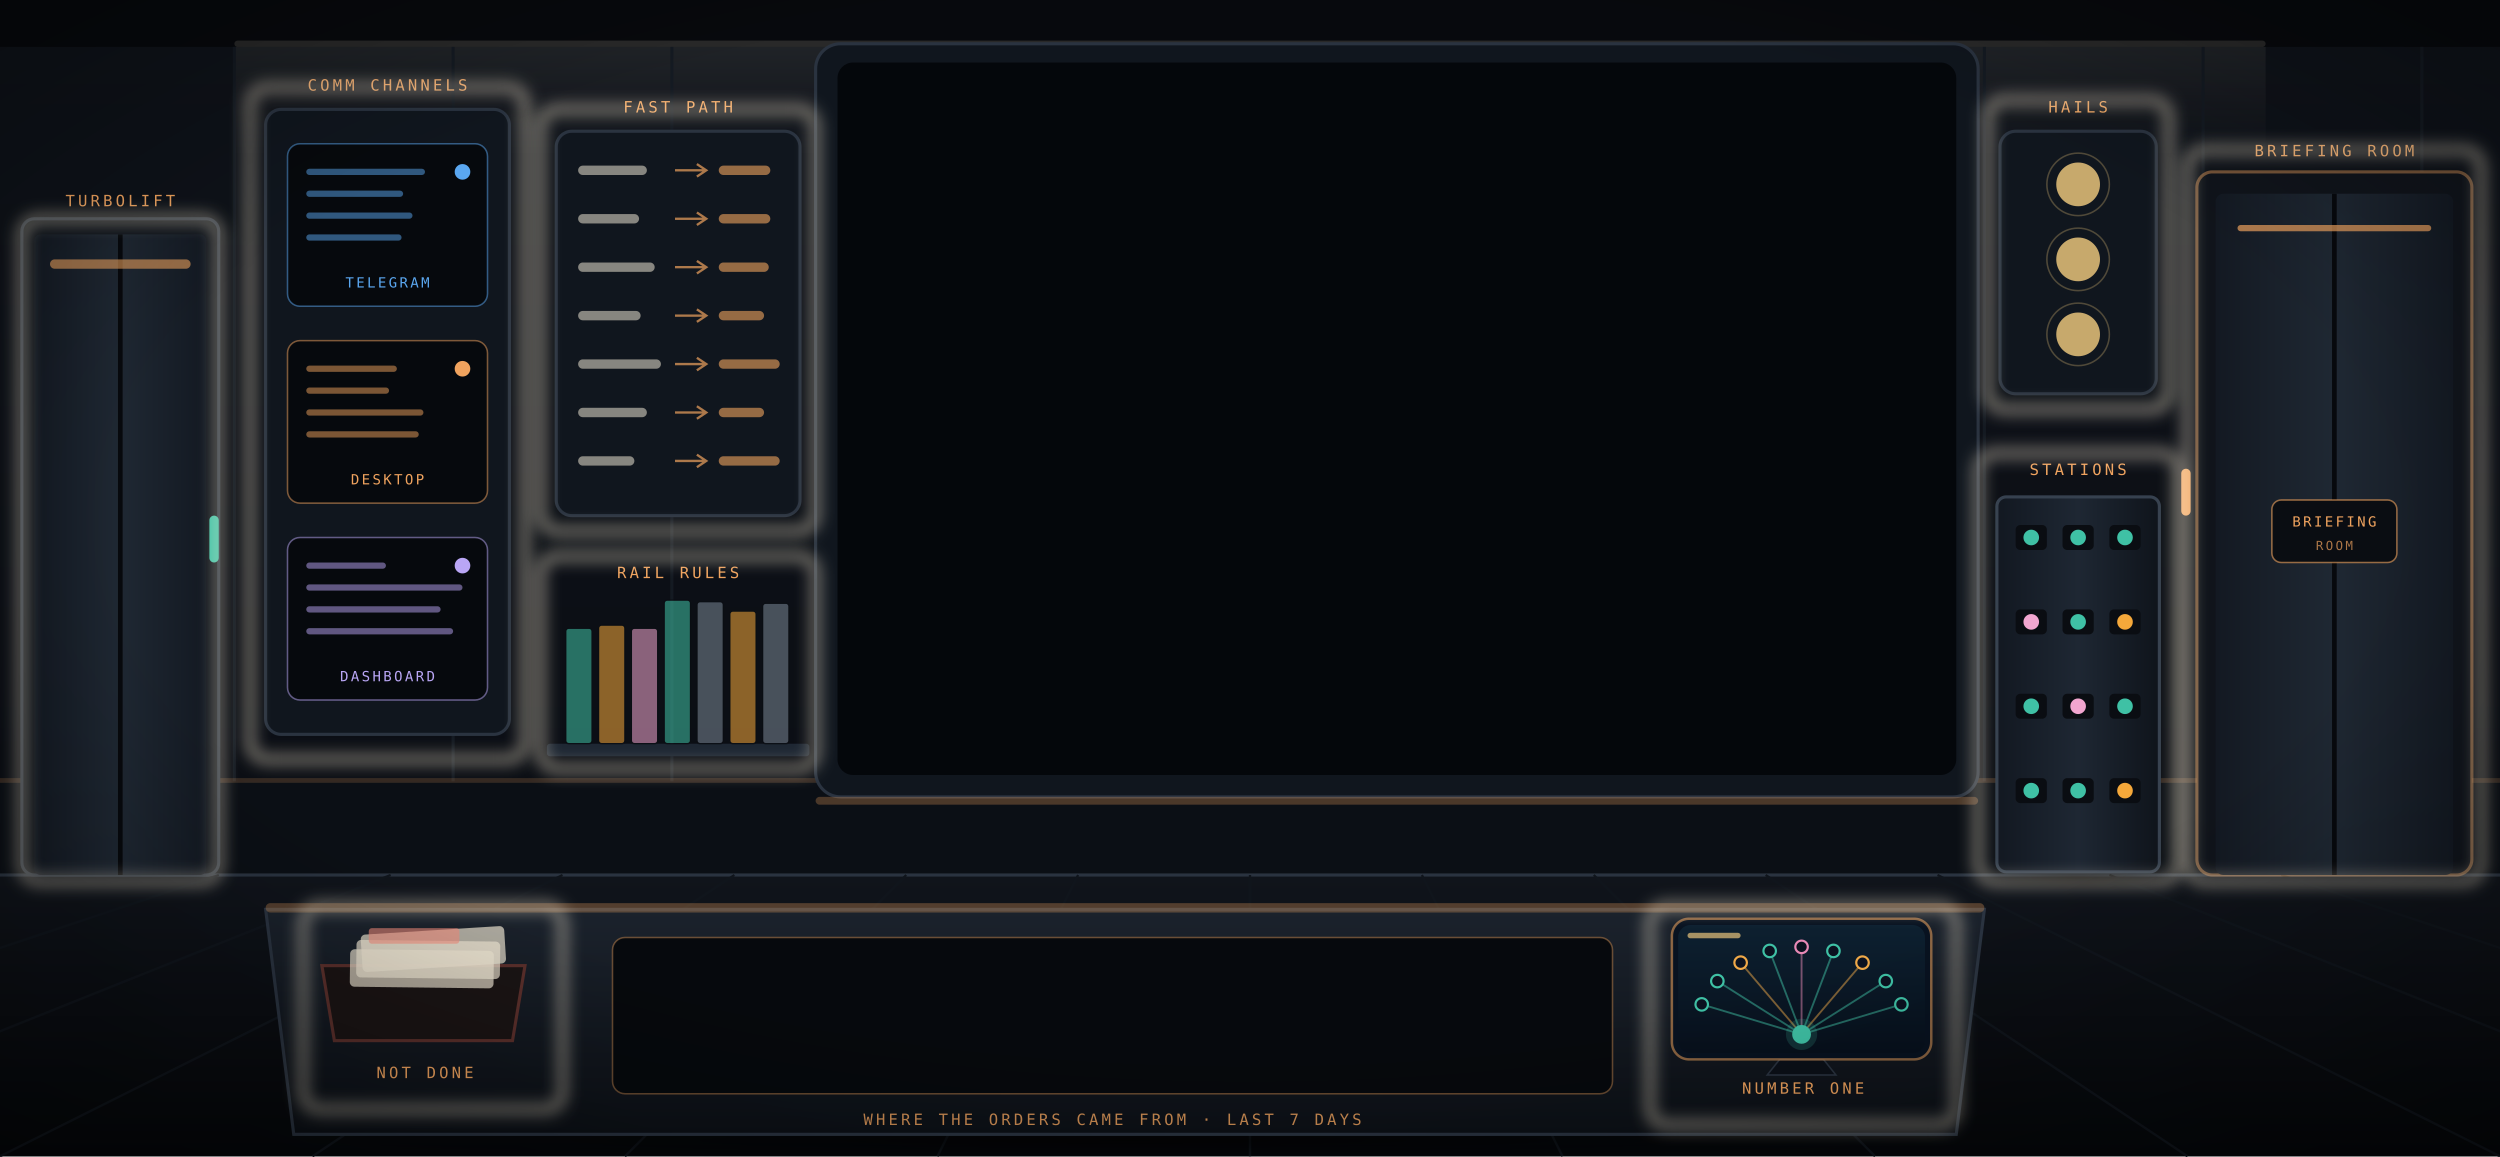
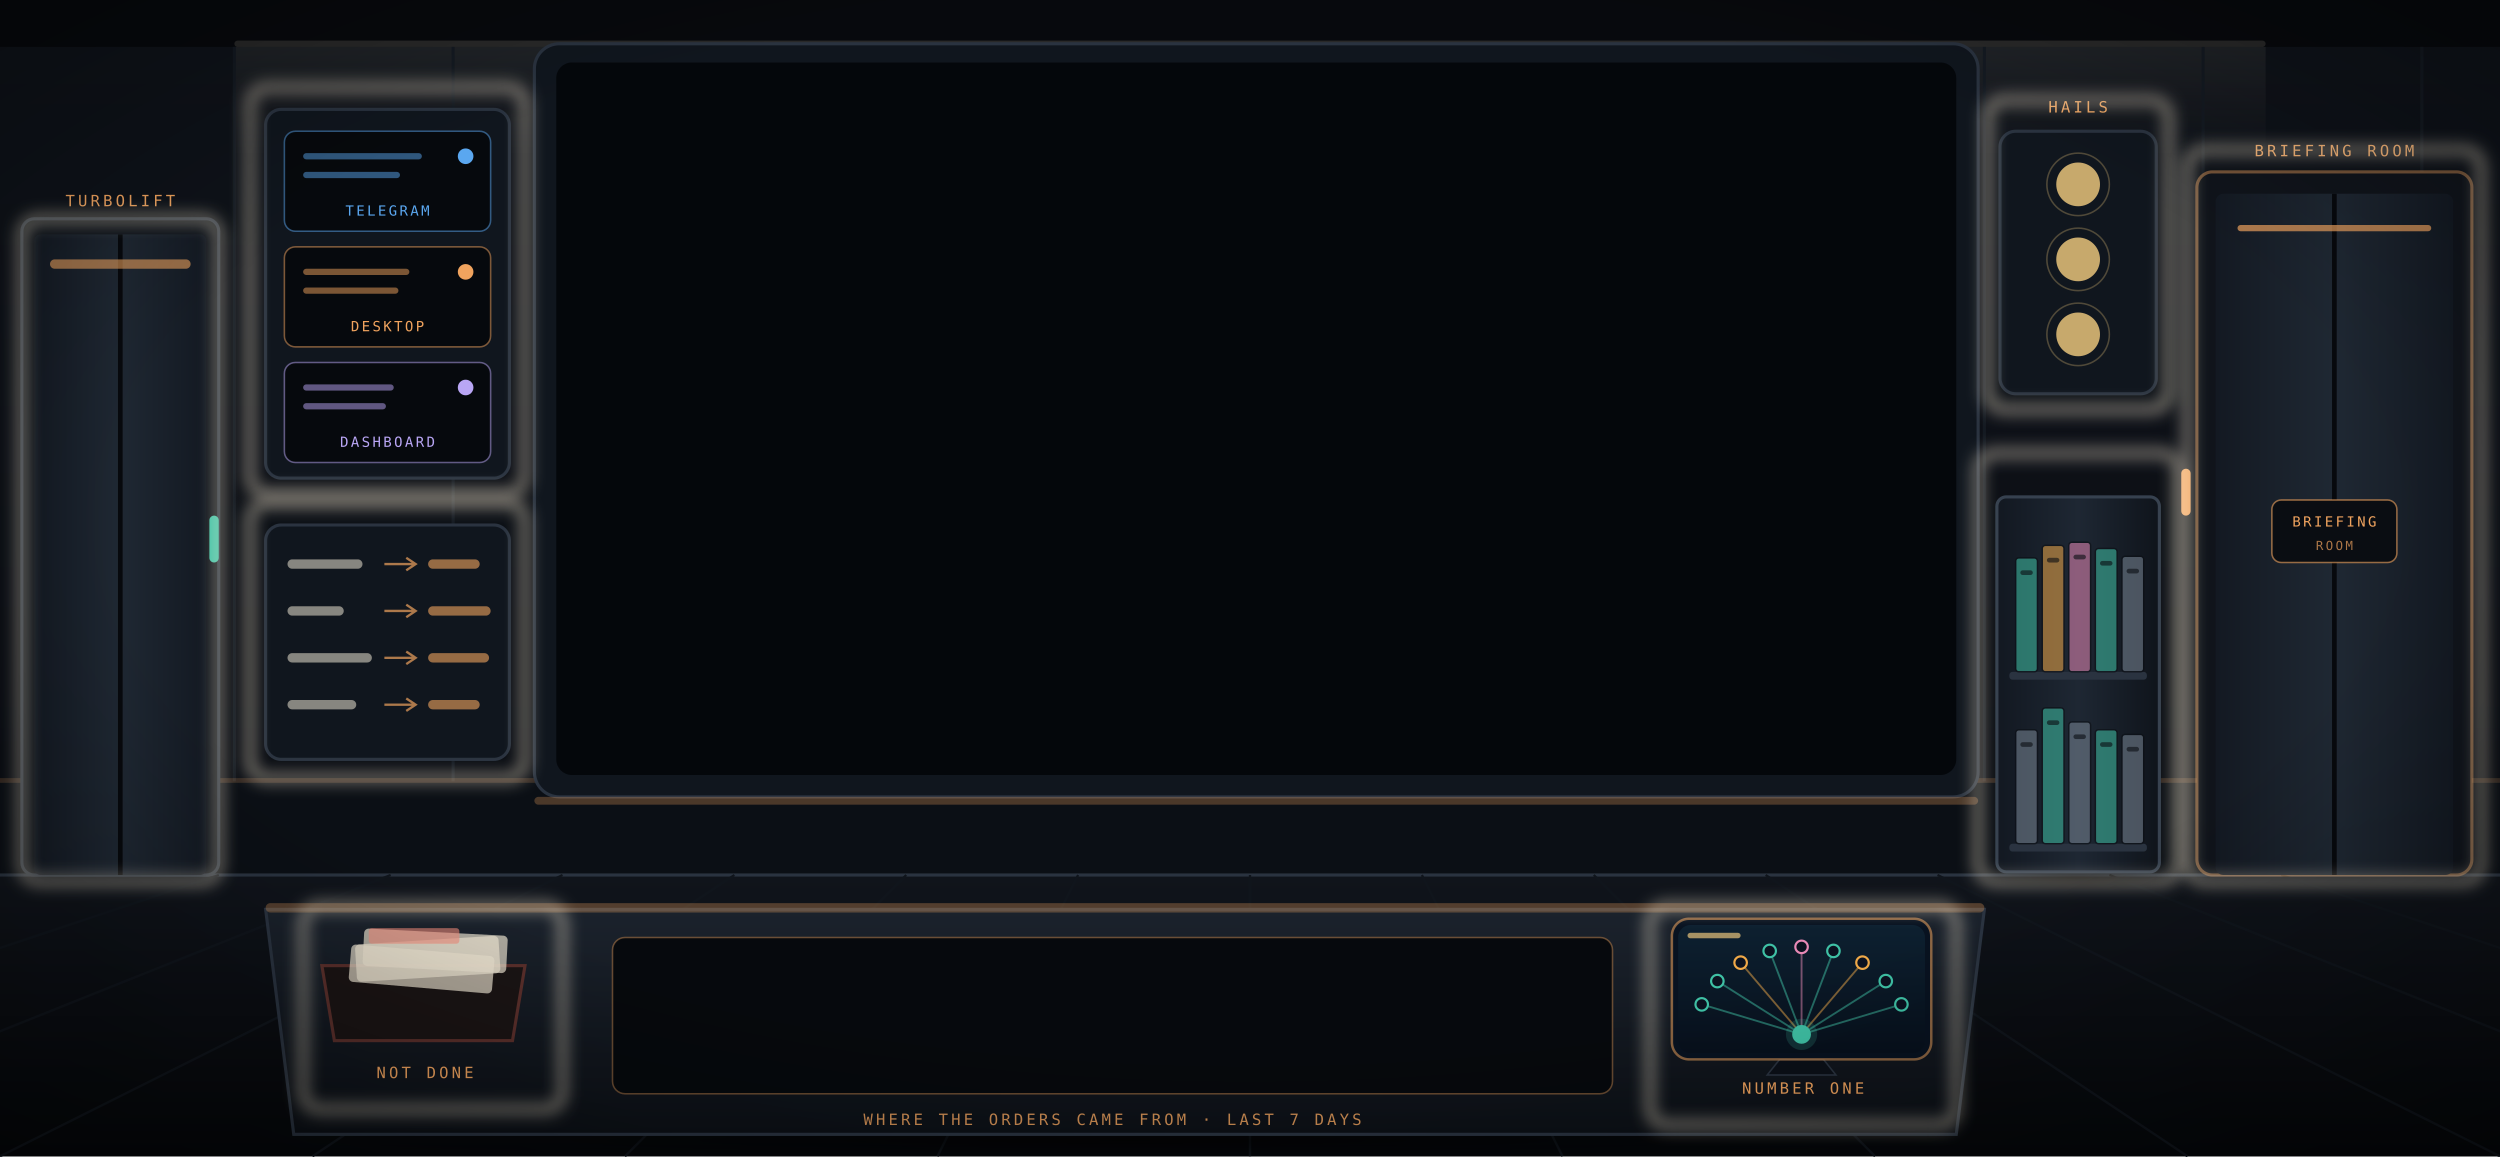
<svg xmlns="http://www.w3.org/2000/svg" class="xo-art" viewBox="0 0 1600 740" aria-hidden="true">
  <defs>
    <filter id="x-blur" x="-20%" y="-20%" width="140%" height="140%">
      <feGaussianBlur stdDeviation="5" />
    </filter>
    <linearGradient id="x-wall" x1="0" y1="0" x2="0" y2="1">
      <stop offset="0" stop-color="#0f131a" />
      <stop offset=".7" stop-color="#0b0e14" />
      <stop offset="1" stop-color="#07090d" />
    </linearGradient>
    <linearGradient id="x-floor" x1="0" y1="0" x2="0" y2="1">
      <stop offset="0" stop-color="#10141b" />
      <stop offset="1" stop-color="#05070a" />
    </linearGradient>
    <linearGradient id="x-downlight" x1="0" y1="0" x2="0" y2="1">
      <stop offset="0" stop-color="#fff2d8" stop-opacity=".07" />
      <stop offset="1" stop-color="#fff2d8" stop-opacity="0" />
    </linearGradient>
    <linearGradient id="x-door" x1="0" y1="0" x2="1" y2="0">
      <stop offset="0" stop-color="#131922" />
      <stop offset=".5" stop-color="#1f2833" />
      <stop offset="1" stop-color="#131922" />
    </linearGradient>
    <linearGradient id="x-metal" x1="0" y1="0" x2="1" y2="0">
      <stop offset="0" stop-color="#121821" />
      <stop offset=".5" stop-color="#1e2733" />
      <stop offset="1" stop-color="#0f141b" />
    </linearGradient>
    <linearGradient id="x-desk" x1="0" y1="0" x2="0" y2="1">
      <stop offset="0" stop-color="#1b222c" />
      <stop offset="1" stop-color="#0c1016" />
    </linearGradient>
    <linearGradient id="x-cork" x1="0" y1="0" x2="0" y2="1">
      <stop offset="0" stop-color="#3a2c1e" />
      <stop offset="1" stop-color="#2a1f15" />
    </linearGradient>
    <linearGradient id="x-brass" x1="0" y1="0" x2="1" y2="0">
      <stop offset="0" stop-color="#7a5e2c" />
      <stop offset=".45" stop-color="#e8c37a" />
      <stop offset="1" stop-color="#6b5326" />
    </linearGradient>
    <linearGradient id="x-glass" x1="0" y1="0" x2="0" y2="1">
      <stop offset="0" stop-color="#0d2030" />
      <stop offset="1" stop-color="#07101c" />
    </linearGradient>
    <radialGradient id="x-shadow">
      <stop offset="0" stop-color="#000" stop-opacity=".6" />
      <stop offset="1" stop-color="#000" stop-opacity="0" />
    </radialGradient>
    <radialGradient id="x-space" cx=".5" cy=".5" r=".7">
      <stop offset="0" stop-color="#0c1630" />
      <stop offset="1" stop-color="#03050a" />
    </radialGradient>
    <radialGradient id="x-vignette" cx=".5" cy=".45" r=".75">
      <stop offset=".6" stop-color="#000" stop-opacity="0" />
      <stop offset="1" stop-color="#000" stop-opacity=".45" />
    </radialGradient>
  </defs>
  <rect width="1600" height="740" fill="url(#x-wall)" />
  <rect width="1600" height="30" fill="#07090d" />
  <rect x="150" y="26" width="1300" height="4" rx="2" fill="#fff2d8" opacity=".14" />
  <rect x="150" y="30" width="1300" height="70" fill="url(#x-downlight)" />
  <line x1="150" y1="30" x2="150" y2="560" stroke="#141a22" stroke-width="2" />
  <line x1="290" y1="30" x2="290" y2="560" stroke="#141a22" stroke-width="2" />
  <line x1="430" y1="30" x2="430" y2="560" stroke="#141a22" stroke-width="2" />
  <line x1="570" y1="30" x2="570" y2="560" stroke="#141a22" stroke-width="2" />
  <line x1="710" y1="30" x2="710" y2="560" stroke="#141a22" stroke-width="2" />
  <line x1="850" y1="30" x2="850" y2="560" stroke="#141a22" stroke-width="2" />
  <line x1="990" y1="30" x2="990" y2="560" stroke="#141a22" stroke-width="2" />
  <line x1="1130" y1="30" x2="1130" y2="560" stroke="#141a22" stroke-width="2" />
  <line x1="1270" y1="30" x2="1270" y2="560" stroke="#141a22" stroke-width="2" />
  <line x1="1410" y1="30" x2="1410" y2="560" stroke="#141a22" stroke-width="2" />
  <line x1="1550" y1="30" x2="1550" y2="560" stroke="#141a22" stroke-width="2" />
  <rect x="0" y="500" width="1600" height="60" fill="#0b0f15" />
  <rect x="0" y="498" width="1600" height="3" fill="#f0a35e" opacity=".18" />
  <polygon points="0,560 1600,560 1600,740 0,740" fill="url(#x-floor)" />
  <line x1="0" y1="560" x2="1600" y2="560" stroke="#2a3340" stroke-width="2" />
  <line x1="140.0" y1="560" x2="-400" y2="740" stroke="#10151c" stroke-width="1.5" />
  <line x1="250.0" y1="560" x2="-200" y2="740" stroke="#10151c" stroke-width="1.5" />
  <line x1="360" y1="560" x2="0" y2="740" stroke="#10151c" stroke-width="1.5" />
  <line x1="470.0" y1="560" x2="200" y2="740" stroke="#10151c" stroke-width="1.5" />
  <line x1="580.0" y1="560" x2="400" y2="740" stroke="#10151c" stroke-width="1.5" />
  <line x1="690.0" y1="560" x2="600" y2="740" stroke="#10151c" stroke-width="1.5" />
  <line x1="800.0" y1="560" x2="800" y2="740" stroke="#10151c" stroke-width="1.5" />
  <line x1="910.0" y1="560" x2="1000" y2="740" stroke="#10151c" stroke-width="1.5" />
  <line x1="1020.0" y1="560" x2="1200" y2="740" stroke="#10151c" stroke-width="1.5" />
  <line x1="1130.0" y1="560" x2="1400" y2="740" stroke="#10151c" stroke-width="1.5" />
  <line x1="1240.0" y1="560" x2="1600" y2="740" stroke="#10151c" stroke-width="1.5" />
  <line x1="1350.0" y1="560" x2="1800" y2="740" stroke="#10151c" stroke-width="1.5" />
  <line x1="1460.0" y1="560" x2="2000" y2="740" stroke="#10151c" stroke-width="1.5" />
  <rect x="14" y="140" width="126" height="420" rx="8" fill="#0f141b" stroke="#2a3340" stroke-width="2" />
  <rect x="22" y="150" width="110" height="410" rx="4" fill="url(#x-door)" />
  <line x1="77.0" y1="150" x2="77.0" y2="560" stroke="#07090d" stroke-width="3" />
  <rect x="32" y="166" width="90" height="6" rx="3" fill="#f0a35e" opacity=".6" />
  <text x="77" y="132" text-anchor="middle" font-family="monospace" font-size="10" letter-spacing="2" fill="#f0a35e" opacity="1">TURBOLIFT</text>
  <rect class="x-lamp" x="134" y="330" width="6" height="30" rx="3" fill="#3fc1a5" />
-   <rect x="170" y="70" width="156" height="400" rx="10" fill="#10161e" stroke="#2a3340" stroke-width="2" />
-   <rect x="184" y="92" width="128" height="104" rx="8" fill="#06090d" stroke="#5aa7f0" stroke-opacity=".5" />
-   <rect x="196" y="108" width="76" height="4" rx="2" fill="#5aa7f0" opacity=".5" />
-   <rect x="196" y="122" width="62" height="4" rx="2" fill="#5aa7f0" opacity=".5" />
-   <rect x="196" y="136" width="68" height="4" rx="2" fill="#5aa7f0" opacity=".5" />
-   <rect x="196" y="150" width="61" height="4" rx="2" fill="#5aa7f0" opacity=".5" />
-   <circle class="x-blink" cx="296" cy="110" r="5" fill="#5aa7f0" />
-   <text x="248.0" y="184" text-anchor="middle" font-family="monospace" font-size="9" letter-spacing="1.5" fill="#5aa7f0">TELEGRAM</text>
-   <rect x="184" y="218" width="128" height="104" rx="8" fill="#06090d" stroke="#f0a35e" stroke-opacity=".5" />
-   <rect x="196" y="234" width="58" height="4" rx="2" fill="#f0a35e" opacity=".5" />
-   <rect x="196" y="248" width="53" height="4" rx="2" fill="#f0a35e" opacity=".5" />
-   <rect x="196" y="262" width="75" height="4" rx="2" fill="#f0a35e" opacity=".5" />
-   <rect x="196" y="276" width="72" height="4" rx="2" fill="#f0a35e" opacity=".5" />
-   <circle class="x-blink" cx="296" cy="236" r="5" fill="#f0a35e" />
-   <text x="248.0" y="310" text-anchor="middle" font-family="monospace" font-size="9" letter-spacing="1.5" fill="#f0a35e">DESKTOP</text>
-   <rect x="184" y="344" width="128" height="104" rx="8" fill="#06090d" stroke="#b9a6f5" stroke-opacity=".5" />
-   <rect x="196" y="360" width="51" height="4" rx="2" fill="#b9a6f5" opacity=".5" />
-   <rect x="196" y="374" width="100" height="4" rx="2" fill="#b9a6f5" opacity=".5" />
-   <rect x="196" y="388" width="86" height="4" rx="2" fill="#b9a6f5" opacity=".5" />
-   <rect x="196" y="402" width="94" height="4" rx="2" fill="#b9a6f5" opacity=".5" />
-   <circle class="x-blink" cx="296" cy="362" r="5" fill="#b9a6f5" />
-   <text x="248.0" y="436" text-anchor="middle" font-family="monospace" font-size="9" letter-spacing="1.5" fill="#b9a6f5">DASHBOARD</text>
-   <text x="248" y="58" text-anchor="middle" font-family="monospace" font-size="10" letter-spacing="2" fill="#f0a35e" opacity="1">COMM CHANNELS</text>
-   <rect x="356" y="84" width="156" height="246" rx="10" fill="#10161e" stroke="#2a3340" stroke-width="2" />
-   <rect x="370" y="106" width="44" height="6" rx="3" fill="#e9e1cf" opacity=".55" />
-   <path d="M432 109 h20 m-6 -4 l6 4 l-6 4" fill="none" stroke="#f0a35e" stroke-opacity=".7" stroke-width="1.5" />
-   <rect x="460" y="106" width="33" height="6" rx="3" fill="#f0a35e" opacity=".6" />
-   <rect x="370" y="137" width="39" height="6" rx="3" fill="#e9e1cf" opacity=".55" />
-   <path d="M432 140 h20 m-6 -4 l6 4 l-6 4" fill="none" stroke="#f0a35e" stroke-opacity=".7" stroke-width="1.5" />
-   <rect x="460" y="137" width="33" height="6" rx="3" fill="#f0a35e" opacity=".6" />
-   <rect x="370" y="168" width="49" height="6" rx="3" fill="#e9e1cf" opacity=".55" />
-   <path d="M432 171 h20 m-6 -4 l6 4 l-6 4" fill="none" stroke="#f0a35e" stroke-opacity=".7" stroke-width="1.5" />
-   <rect x="460" y="168" width="32" height="6" rx="3" fill="#f0a35e" opacity=".6" />
-   <rect x="370" y="199" width="40" height="6" rx="3" fill="#e9e1cf" opacity=".55" />
-   <path d="M432 202 h20 m-6 -4 l6 4 l-6 4" fill="none" stroke="#f0a35e" stroke-opacity=".7" stroke-width="1.5" />
-   <rect x="460" y="199" width="29" height="6" rx="3" fill="#f0a35e" opacity=".6" />
-   <rect x="370" y="230" width="53" height="6" rx="3" fill="#e9e1cf" opacity=".55" />
-   <path d="M432 233 h20 m-6 -4 l6 4 l-6 4" fill="none" stroke="#f0a35e" stroke-opacity=".7" stroke-width="1.5" />
-   <rect x="460" y="230" width="39" height="6" rx="3" fill="#f0a35e" opacity=".6" />
-   <rect x="370" y="261" width="44" height="6" rx="3" fill="#e9e1cf" opacity=".55" />
-   <path d="M432 264 h20 m-6 -4 l6 4 l-6 4" fill="none" stroke="#f0a35e" stroke-opacity=".7" stroke-width="1.5" />
-   <rect x="460" y="261" width="29" height="6" rx="3" fill="#f0a35e" opacity=".6" />
-   <rect x="370" y="292" width="36" height="6" rx="3" fill="#e9e1cf" opacity=".55" />
-   <path d="M432 295 h20 m-6 -4 l6 4 l-6 4" fill="none" stroke="#f0a35e" stroke-opacity=".7" stroke-width="1.5" />
-   <rect x="460" y="292" width="39" height="6" rx="3" fill="#f0a35e" opacity=".6" />
-   <text x="434" y="72" text-anchor="middle" font-family="monospace" font-size="10" letter-spacing="2" fill="#f0a35e" opacity="1">FAST PATH</text>
-   <rect x="350" y="476" width="168" height="8" rx="2" fill="#1e2733" />
-   <rect x="362" y="402" width="17" height="74" rx="2" fill="#3fc1a5" opacity=".55" stroke="#0a0d12" />
-   <rect x="383" y="400" width="17" height="76" rx="2" fill="#f5a83a" opacity=".55" stroke="#0a0d12" />
-   <rect x="404" y="402" width="17" height="74" rx="2" fill="#f2a6d0" opacity=".55" stroke="#0a0d12" />
-   <rect x="425" y="384" width="17" height="92" rx="2" fill="#3fc1a5" opacity=".55" stroke="#0a0d12" />
-   <rect x="446" y="385" width="17" height="91" rx="2" fill="#7a8696" opacity=".55" stroke="#0a0d12" />
-   <rect x="467" y="391" width="17" height="85" rx="2" fill="#f5a83a" opacity=".55" stroke="#0a0d12" />
-   <rect x="488" y="386" width="17" height="90" rx="2" fill="#7a8696" opacity=".55" stroke="#0a0d12" />
-   <text x="434" y="370" text-anchor="middle" font-family="monospace" font-size="10" letter-spacing="2" fill="#f0a35e" opacity="1">RAIL RULES</text>
-   <rect x="522" y="28" width="744" height="482" rx="16" fill="#10161e" stroke="#2a3340" stroke-width="2" />
-   <rect x="536" y="40" width="716" height="456" rx="10" fill="#04070b" />
-   <rect x="522" y="510" width="744" height="5" rx="2.5" fill="#f0a35e" opacity=".28" />
+   <rect x="170" y="70" width="156" height="236" rx="10" fill="#10161e" stroke="#2a3340" stroke-width="2" />
+   <rect x="182" y="84" width="132" height="64" rx="7" fill="#06090d" stroke="#5aa7f0" stroke-opacity=".5" />
+   <rect x="194" y="98" width="76" height="4" rx="2" fill="#5aa7f0" opacity=".5" />
+   <rect x="194" y="110" width="62" height="4" rx="2" fill="#5aa7f0" opacity=".5" />
+   <circle class="x-blink" cx="298" cy="100" r="5" fill="#5aa7f0" />
+   <text x="248.0" y="138" text-anchor="middle" font-family="monospace" font-size="9" letter-spacing="1.5" fill="#5aa7f0">TELEGRAM</text>
+   <rect x="182" y="158" width="132" height="64" rx="7" fill="#06090d" stroke="#f0a35e" stroke-opacity=".5" />
+   <rect x="194" y="172" width="68" height="4" rx="2" fill="#f0a35e" opacity=".5" />
+   <rect x="194" y="184" width="61" height="4" rx="2" fill="#f0a35e" opacity=".5" />
+   <circle class="x-blink" cx="298" cy="174" r="5" fill="#f0a35e" />
+   <text x="248.0" y="212" text-anchor="middle" font-family="monospace" font-size="9" letter-spacing="1.5" fill="#f0a35e">DESKTOP</text>
+   <rect x="182" y="232" width="132" height="64" rx="7" fill="#06090d" stroke="#b9a6f5" stroke-opacity=".5" />
+   <rect x="194" y="246" width="58" height="4" rx="2" fill="#b9a6f5" opacity=".5" />
+   <rect x="194" y="258" width="53" height="4" rx="2" fill="#b9a6f5" opacity=".5" />
+   <circle class="x-blink" cx="298" cy="248" r="5" fill="#b9a6f5" />
+   <text x="248.0" y="286" text-anchor="middle" font-family="monospace" font-size="9" letter-spacing="1.5" fill="#b9a6f5">DASHBOARD</text>
+   <rect x="170" y="336" width="156" height="150" rx="10" fill="#10161e" stroke="#2a3340" stroke-width="2" />
+   <rect x="184" y="358" width="48" height="6" rx="3" fill="#e9e1cf" opacity=".55" />
+   <path d="M246 361 h20 m-6 -4 l6 4 l-6 4" fill="none" stroke="#f0a35e" stroke-opacity=".7" stroke-width="1.5" />
+   <rect x="274" y="358" width="33" height="6" rx="3" fill="#f0a35e" opacity=".6" />
+   <rect x="184" y="388" width="36" height="6" rx="3" fill="#e9e1cf" opacity=".55" />
+   <path d="M246 391 h20 m-6 -4 l6 4 l-6 4" fill="none" stroke="#f0a35e" stroke-opacity=".7" stroke-width="1.5" />
+   <rect x="274" y="388" width="40" height="6" rx="3" fill="#f0a35e" opacity=".6" />
+   <rect x="184" y="418" width="54" height="6" rx="3" fill="#e9e1cf" opacity=".55" />
+   <path d="M246 421 h20 m-6 -4 l6 4 l-6 4" fill="none" stroke="#f0a35e" stroke-opacity=".7" stroke-width="1.5" />
+   <rect x="274" y="418" width="39" height="6" rx="3" fill="#f0a35e" opacity=".6" />
+   <rect x="184" y="448" width="44" height="6" rx="3" fill="#e9e1cf" opacity=".55" />
+   <path d="M246 451 h20 m-6 -4 l6 4 l-6 4" fill="none" stroke="#f0a35e" stroke-opacity=".7" stroke-width="1.5" />
+   <rect x="274" y="448" width="33" height="6" rx="3" fill="#f0a35e" opacity=".6" />
+   <rect x="342" y="28" width="924" height="482" rx="16" fill="#10161e" stroke="#2a3340" stroke-width="2" />
+   <rect x="356" y="40" width="896" height="456" rx="10" fill="#04070b" />
+   <rect x="342" y="510" width="924" height="5" rx="2.5" fill="#f0a35e" opacity=".28" />
  <rect x="1280" y="84" width="100" height="168" rx="10" fill="#10161e" stroke="#2a3340" stroke-width="2" />
  <text x="1330" y="72" text-anchor="middle" font-family="monospace" font-size="10" letter-spacing="2" fill="#f0a35e" opacity="1">HAILS</text>
  <circle class="x-hail" cx="1330.0" cy="118" r="14" fill="#e8c37a" opacity=".85" />
  <circle cx="1330.0" cy="118" r="20" fill="none" stroke="#e8c37a" stroke-opacity=".3" />
  <circle class="x-hail" cx="1330.0" cy="166" r="14" fill="#e8c37a" opacity=".85" />
  <circle cx="1330.0" cy="166" r="20" fill="none" stroke="#e8c37a" stroke-opacity=".3" />
  <circle class="x-hail" cx="1330.0" cy="214" r="14" fill="#e8c37a" opacity=".85" />
  <circle cx="1330.0" cy="214" r="20" fill="none" stroke="#e8c37a" stroke-opacity=".3" />
  <ellipse cx="1330.0" cy="562" rx="64.0" ry="8" fill="url(#x-shadow)" />
  <rect x="1278" y="318" width="104" height="240" rx="6" fill="url(#x-metal)" stroke="#36414f" stroke-width="2" />
-   <rect x="1290" y="336" width="20" height="16" rx="3" fill="#0a0d12" />
-   <circle class="x-lamp" cx="1300" cy="344" r="5" fill="#3fc1a5" />
-   <rect x="1320" y="336" width="20" height="16" rx="3" fill="#0a0d12" />
-   <circle class="x-lamp" cx="1330" cy="344" r="5" fill="#3fc1a5" />
-   <rect x="1350" y="336" width="20" height="16" rx="3" fill="#0a0d12" />
-   <circle class="x-lamp" cx="1360" cy="344" r="5" fill="#3fc1a5" />
-   <rect x="1290" y="390" width="20" height="16" rx="3" fill="#0a0d12" />
-   <circle class="x-lamp" cx="1300" cy="398" r="5" fill="#f2a6d0" />
-   <rect x="1320" y="390" width="20" height="16" rx="3" fill="#0a0d12" />
-   <circle class="x-lamp" cx="1330" cy="398" r="5" fill="#3fc1a5" />
-   <rect x="1350" y="390" width="20" height="16" rx="3" fill="#0a0d12" />
-   <circle class="x-lamp" cx="1360" cy="398" r="5" fill="#f5a83a" />
-   <rect x="1290" y="444" width="20" height="16" rx="3" fill="#0a0d12" />
-   <circle class="x-lamp" cx="1300" cy="452" r="5" fill="#3fc1a5" />
-   <rect x="1320" y="444" width="20" height="16" rx="3" fill="#0a0d12" />
-   <circle class="x-lamp" cx="1330" cy="452" r="5" fill="#f2a6d0" />
-   <rect x="1350" y="444" width="20" height="16" rx="3" fill="#0a0d12" />
-   <circle class="x-lamp" cx="1360" cy="452" r="5" fill="#3fc1a5" />
-   <rect x="1290" y="498" width="20" height="16" rx="3" fill="#0a0d12" />
-   <circle class="x-lamp" cx="1300" cy="506" r="5" fill="#3fc1a5" />
-   <rect x="1320" y="498" width="20" height="16" rx="3" fill="#0a0d12" />
-   <circle class="x-lamp" cx="1330" cy="506" r="5" fill="#3fc1a5" />
-   <rect x="1350" y="498" width="20" height="16" rx="3" fill="#0a0d12" />
-   <circle class="x-lamp" cx="1360" cy="506" r="5" fill="#f5a83a" />
-   <text x="1330" y="304" text-anchor="middle" font-family="monospace" font-size="10" letter-spacing="2" fill="#f0a35e" opacity="1">STATIONS</text>
+   <rect x="1286" y="430" width="88" height="5" rx="2" fill="#2a3340" />
+   <rect x="1290" y="357" width="14" height="73" rx="2" fill="#3fc1a5" opacity=".55" stroke="#0a0d12" />
+   <rect x="1293" y="365" width="8" height="3" rx="1.5" fill="#0a0d12" opacity=".6" />
+   <rect x="1307" y="349" width="14" height="81" rx="2" fill="#f0a948" opacity=".55" stroke="#0a0d12" />
+   <rect x="1310" y="357" width="8" height="3" rx="1.5" fill="#0a0d12" opacity=".6" />
+   <rect x="1324" y="347" width="14" height="83" rx="2" fill="#e889b6" opacity=".55" stroke="#0a0d12" />
+   <rect x="1327" y="355" width="8" height="3" rx="1.5" fill="#0a0d12" opacity=".6" />
+   <rect x="1341" y="351" width="14" height="79" rx="2" fill="#3fc1a5" opacity=".55" stroke="#0a0d12" />
+   <rect x="1344" y="359" width="8" height="3" rx="1.5" fill="#0a0d12" opacity=".6" />
+   <rect x="1358" y="356" width="14" height="74" rx="2" fill="#7a8696" opacity=".55" stroke="#0a0d12" />
+   <rect x="1361" y="364" width="8" height="3" rx="1.5" fill="#0a0d12" opacity=".6" />
+   <rect x="1286" y="540" width="88" height="5" rx="2" fill="#2a3340" />
+   <rect x="1290" y="467" width="14" height="73" rx="2" fill="#7a8696" opacity=".55" stroke="#0a0d12" />
+   <rect x="1293" y="475" width="8" height="3" rx="1.5" fill="#0a0d12" opacity=".6" />
+   <rect x="1307" y="453" width="14" height="87" rx="2" fill="#3fc1a5" opacity=".55" stroke="#0a0d12" />
+   <rect x="1310" y="461" width="8" height="3" rx="1.5" fill="#0a0d12" opacity=".6" />
+   <rect x="1324" y="462" width="14" height="78" rx="2" fill="#7a8696" opacity=".55" stroke="#0a0d12" />
+   <rect x="1327" y="470" width="8" height="3" rx="1.5" fill="#0a0d12" opacity=".6" />
+   <rect x="1341" y="467" width="14" height="73" rx="2" fill="#3fc1a5" opacity=".55" stroke="#0a0d12" />
+   <rect x="1344" y="475" width="8" height="3" rx="1.5" fill="#0a0d12" opacity=".6" />
+   <rect x="1358" y="470" width="14" height="70" rx="2" fill="#7a8696" opacity=".55" stroke="#0a0d12" />
+   <rect x="1361" y="478" width="8" height="3" rx="1.5" fill="#0a0d12" opacity=".6" />
  <rect x="1406" y="110" width="176" height="450" rx="10" fill="#10141b" stroke="#f0a35e" stroke-opacity=".45" stroke-width="2" />
  <rect x="1418" y="124" width="152" height="436" rx="5" fill="url(#x-door)" />
  <line x1="1494.0" y1="124" x2="1494.0" y2="560" stroke="#07090d" stroke-width="3" />
  <rect x="1432" y="144" width="124" height="4" rx="2" fill="#f0a35e" opacity=".7" />
  <rect x="1454.0" y="320" width="80" height="40" rx="6" fill="#0a0d12" stroke="#f0a35e" stroke-opacity=".6" />
  <text x="1494.0" y="337" text-anchor="middle" font-family="monospace" font-size="9" letter-spacing="1.5" fill="#f0a35e">BRIEFING</text>
  <text x="1494.0" y="352" text-anchor="middle" font-family="monospace" font-size="8" letter-spacing="1.5" fill="#f0a35e" opacity=".7">ROOM</text>
  <rect class="x-lamp" x="1396" y="300" width="6" height="30" rx="3" fill="#f0a35e" />
  <text x="1494" y="100" text-anchor="middle" font-family="monospace" font-size="10" letter-spacing="2" fill="#f0a35e" opacity="1">BRIEFING ROOM</text>
  <ellipse cx="720.0" cy="730" rx="570.0" ry="12" fill="url(#x-shadow)" />
  <path d="M170 582 H1270 L1252 726 H188 Z" fill="url(#x-desk)" stroke="#2a3340" stroke-width="2" />
  <rect x="170" y="578" width="1100" height="6" rx="3" fill="#f0a35e" opacity=".3" />
  <rect x="392" y="600" width="640" height="100" rx="8" fill="#06090d" stroke="#f0a35e" stroke-opacity=".4" />
  <text x="712" y="720" text-anchor="middle" font-family="monospace" font-size="10" letter-spacing="2" fill="#f0a35e" opacity="0.85">WHERE THE ORDERS CAME FROM · LAST 7 DAYS</text>
  <path d="M206 618 H336 L328 666 H214 Z" fill="#1a1414" stroke="#5a2f2b" stroke-width="2" />
-   <rect x="224" y="608" width="92" height="24" rx="3" fill="#e9e1cf" opacity=".7" transform="rotate(0.7 268 618)" />
-   <rect x="228" y="602" width="92" height="24" rx="3" fill="#e9e1cf" opacity=".7" transform="rotate(0.7 268 618)" />
-   <rect x="232" y="596" width="92" height="24" rx="3" fill="#e9e1cf" opacity=".7" transform="rotate(-3.6 268 618)" />
+   <rect x="224" y="608" width="92" height="24" rx="3" fill="#e9e1cf" opacity=".7" transform="rotate(4.9 268 618)" />
+   <rect x="228" y="602" width="92" height="24" rx="3" fill="#e9e1cf" opacity=".7" transform="rotate(-3.6 268 618)" />
+   <rect x="232" y="596" width="92" height="24" rx="3" fill="#e9e1cf" opacity=".7" transform="rotate(3 268 618)" />
  <rect x="236" y="594" width="58" height="10" rx="2" fill="#f08a7a" opacity=".6" />
  <text x="272" y="690" text-anchor="middle" font-family="monospace" font-size="10" letter-spacing="2" fill="#f0a35e" opacity="1">NOT DONE</text>
  <path d="M1139 678 L1167 678 L1175 688 L1131 688 Z" fill="#0b1018" stroke="#2a3340" />
  <rect x="1070" y="588" width="166" height="90" rx="11" fill="#081220" stroke="#f0a35e" stroke-opacity=".55" stroke-width="1.6" />
  <rect x="1074" y="592" width="158" height="82" rx="8" fill="url(#x-glass)" />
  <rect x="1080" y="597" width="34" height="3.5" rx="1.75" fill="#e8c37a" opacity=".7" />
  <path d="M1153 662 L1089.1 642.8" stroke="#3fc1a5" stroke-width="1.2" opacity=".5" />
  <path class="x-route" d="M1153 662 L1089.1 642.8" stroke="#3fc1a5" stroke-width="2.2" stroke-linecap="round" stroke-dasharray="4 120" style="animation-delay:-0s" />
  <circle cx="1089.1" cy="642.8" r="4" fill="#0b1220" stroke="#3fc1a5" stroke-width="1.4" />
  <path d="M1153 662 L1099.1 627.9" stroke="#3fc1a5" stroke-width="1.2" opacity=".5" />
  <path class="x-route" d="M1153 662 L1099.1 627.9" stroke="#3fc1a5" stroke-width="2.2" stroke-linecap="round" stroke-dasharray="4 120" style="animation-delay:-0.4s" />
  <circle cx="1099.1" cy="627.9" r="4" fill="#0b1220" stroke="#3fc1a5" stroke-width="1.4" />
  <path d="M1153 662 L1114 616.1" stroke="#f0a948" stroke-width="1.2" opacity=".5" />
  <path class="x-route" d="M1153 662 L1114 616.1" stroke="#f0a948" stroke-width="2.2" stroke-linecap="round" stroke-dasharray="4 120" style="animation-delay:-0.9s" />
  <circle cx="1114" cy="616.1" r="4" fill="#0b1220" stroke="#f0a948" stroke-width="1.4" />
  <path d="M1153 662 L1132.6 608.6" stroke="#3fc1a5" stroke-width="1.2" opacity=".5" />
  <path class="x-route" d="M1153 662 L1132.6 608.6" stroke="#3fc1a5" stroke-width="2.2" stroke-linecap="round" stroke-dasharray="4 120" style="animation-delay:-1.3s" />
  <circle cx="1132.6" cy="608.6" r="4" fill="#0b1220" stroke="#3fc1a5" stroke-width="1.4" />
  <path d="M1153 662 L1153 606" stroke="#e889b6" stroke-width="1.2" opacity=".5" />
  <path class="x-route" d="M1153 662 L1153 606" stroke="#e889b6" stroke-width="2.2" stroke-linecap="round" stroke-dasharray="4 120" style="animation-delay:-1.7s" />
  <circle cx="1153" cy="606" r="4" fill="#0b1220" stroke="#e889b6" stroke-width="1.4" />
  <path d="M1153 662 L1173.4 608.6" stroke="#3fc1a5" stroke-width="1.2" opacity=".5" />
  <path class="x-route" d="M1153 662 L1173.4 608.6" stroke="#3fc1a5" stroke-width="2.2" stroke-linecap="round" stroke-dasharray="4 120" style="animation-delay:-2.1s" />
  <circle cx="1173.4" cy="608.6" r="4" fill="#0b1220" stroke="#3fc1a5" stroke-width="1.4" />
  <path d="M1153 662 L1192 616.1" stroke="#f0a948" stroke-width="1.2" opacity=".5" />
  <path class="x-route" d="M1153 662 L1192 616.1" stroke="#f0a948" stroke-width="2.2" stroke-linecap="round" stroke-dasharray="4 120" style="animation-delay:-2.6s" />
  <circle cx="1192" cy="616.1" r="4" fill="#0b1220" stroke="#f0a948" stroke-width="1.4" />
  <path d="M1153 662 L1206.9 627.9" stroke="#3fc1a5" stroke-width="1.2" opacity=".5" />
  <path class="x-route" d="M1153 662 L1206.9 627.9" stroke="#3fc1a5" stroke-width="2.2" stroke-linecap="round" stroke-dasharray="4 120" style="animation-delay:-3s" />
  <circle cx="1206.9" cy="627.9" r="4" fill="#0b1220" stroke="#3fc1a5" stroke-width="1.4" />
  <path d="M1153 662 L1216.9 642.8" stroke="#3fc1a5" stroke-width="1.2" opacity=".5" />
  <path class="x-route" d="M1153 662 L1216.9 642.8" stroke="#3fc1a5" stroke-width="2.2" stroke-linecap="round" stroke-dasharray="4 120" style="animation-delay:-3.4s" />
  <circle cx="1216.9" cy="642.8" r="4" fill="#0b1220" stroke="#3fc1a5" stroke-width="1.4" />
  <circle cx="1153" cy="662" r="10" fill="#3fc1a5" opacity=".18" />
  <circle cx="1153" cy="662" r="5.5" fill="#3fc1a5" />
  <circle class="x-ping" cx="1153" cy="662" r="5.5" fill="none" stroke="#3fc1a5" style="transform-origin:1153px 662px" />
  <text x="1154" y="700" text-anchor="middle" font-family="monospace" font-size="10" letter-spacing="2" fill="#f0a35e" opacity="1">NUMBER ONE</text>
  <rect id="x-hl-bridge" class="x-hl" x="14" y="140" width="126" height="424" rx="10" fill="none" stroke="#fff2d8" stroke-width="3" filter="url(#x-blur)" />
-   <rect id="x-hl-channels" class="x-hl" x="160" y="56" width="176" height="430" rx="10" fill="none" stroke="#fff2d8" stroke-width="3" filter="url(#x-blur)" />
-   <rect id="x-hl-fastpath" class="x-hl" x="346" y="70" width="176" height="270" rx="10" fill="none" stroke="#fff2d8" stroke-width="3" filter="url(#x-blur)" />
-   <rect id="x-hl-rules" class="x-hl" x="346" y="356" width="176" height="136" rx="10" fill="none" stroke="#fff2d8" stroke-width="3" filter="url(#x-blur)" />
+   <rect id="x-hl-channels" class="x-hl" x="160" y="56" width="176" height="260" rx="10" fill="none" stroke="#fff2d8" stroke-width="3" filter="url(#x-blur)" />
+   <rect id="x-hl-fastpath" class="x-hl" x="160" y="322" width="176" height="176" rx="10" fill="none" stroke="#fff2d8" stroke-width="3" filter="url(#x-blur)" />
  <rect id="x-hl-hails" class="x-hl" x="1272" y="64" width="116" height="198" rx="10" fill="none" stroke="#fff2d8" stroke-width="3" filter="url(#x-blur)" />
-   <rect id="x-hl-stations" class="x-hl" x="1266" y="290" width="128" height="274" rx="10" fill="none" stroke="#fff2d8" stroke-width="3" filter="url(#x-blur)" />
+   <rect id="x-hl-rules" class="x-hl" x="1266" y="290" width="128" height="274" rx="10" fill="none" stroke="#fff2d8" stroke-width="3" filter="url(#x-blur)" />
  <rect id="x-hl-lounge" class="x-hl" x="1400" y="96" width="188" height="468" rx="10" fill="none" stroke="#fff2d8" stroke-width="3" filter="url(#x-blur)" />
  <rect id="x-hl-blocked" class="x-hl" x="194" y="580" width="166" height="130" rx="10" fill="none" stroke="#fff2d8" stroke-width="3" filter="url(#x-blur)" />
  <rect id="x-hl-desk" class="x-hl" x="1056" y="580" width="196" height="140" rx="10" fill="none" stroke="#fff2d8" stroke-width="3" filter="url(#x-blur)" />
  <rect width="1600" height="740" fill="url(#x-vignette)" pointer-events="none" />
</svg>
